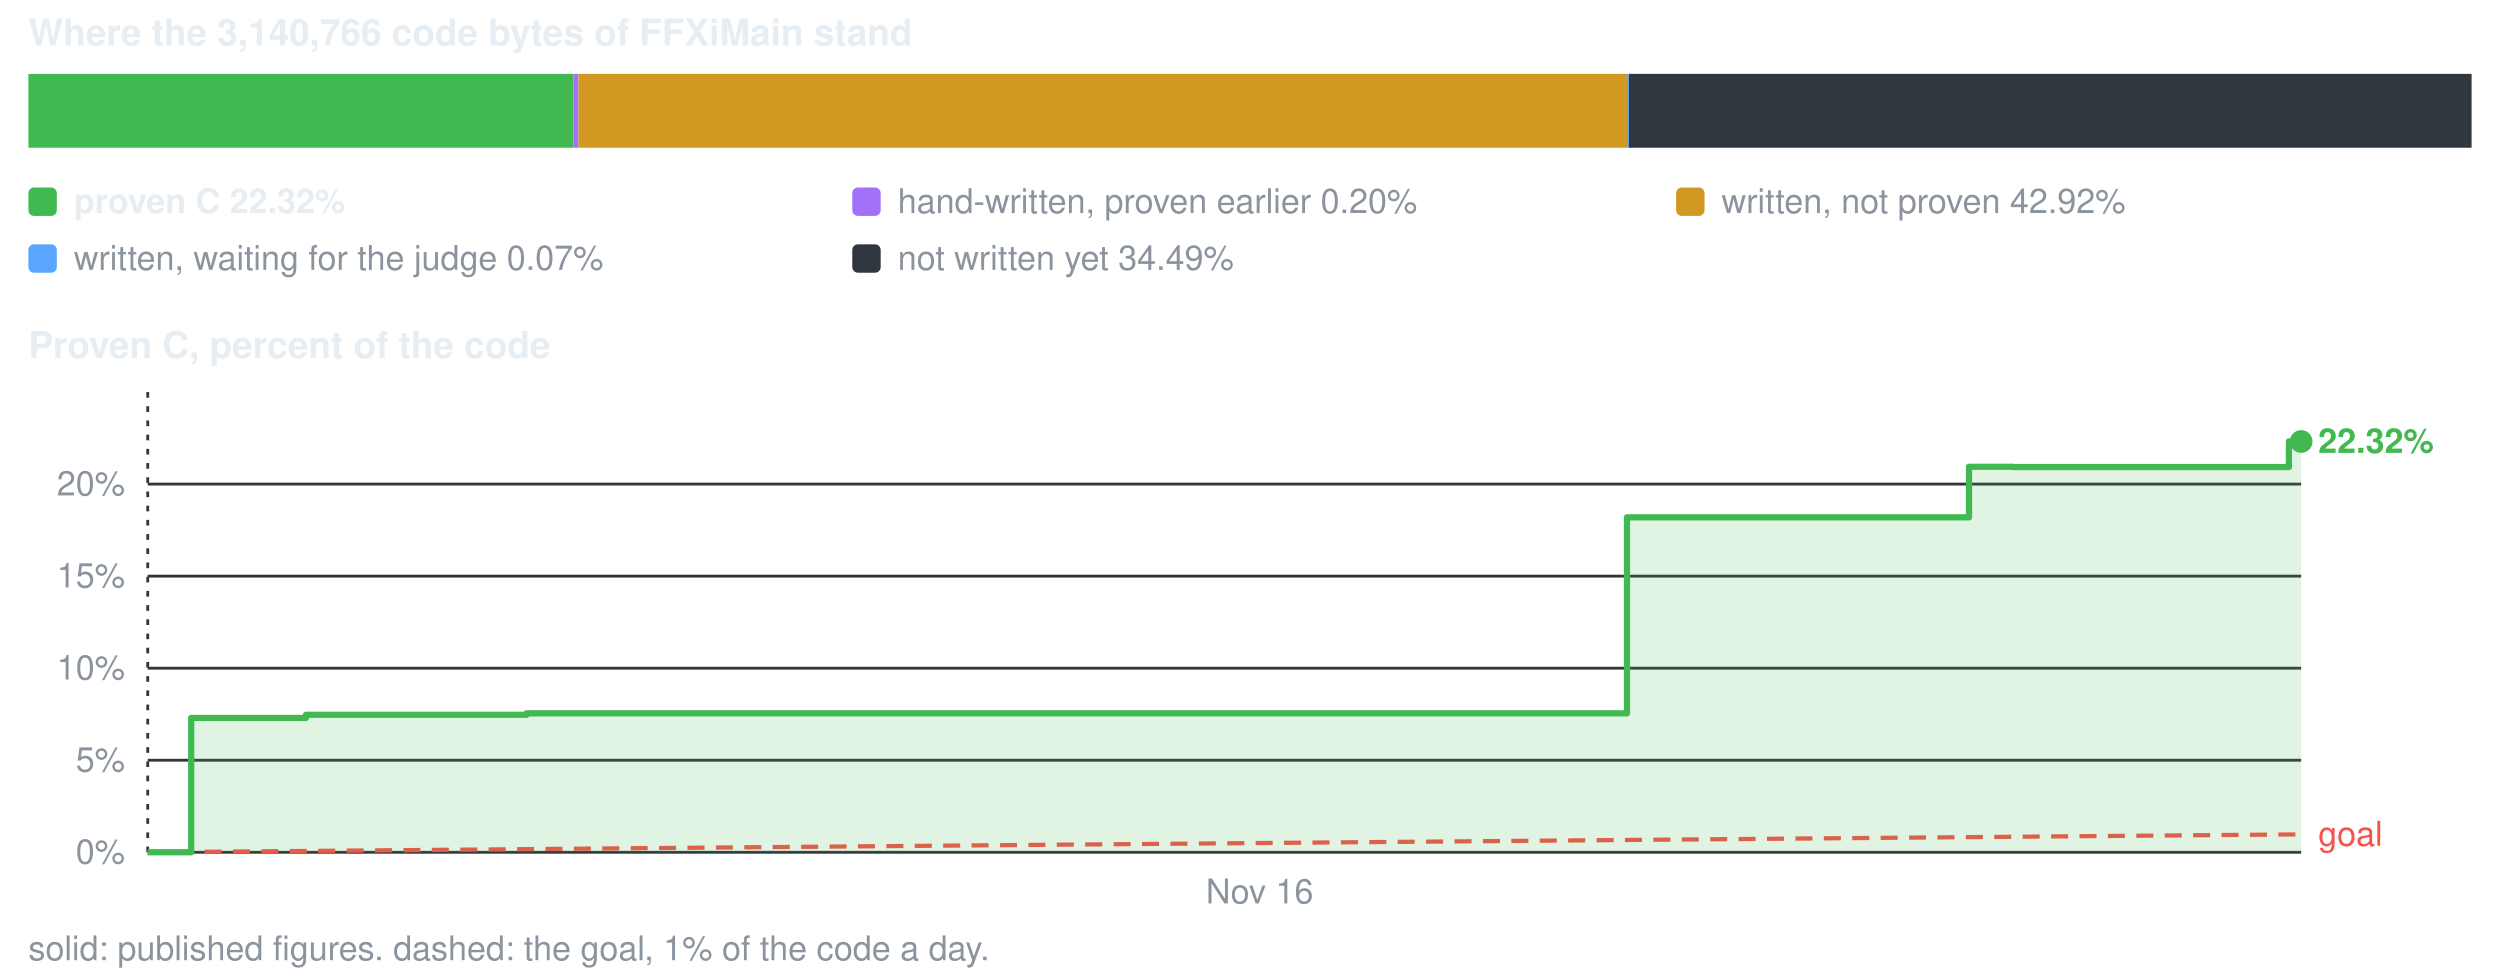
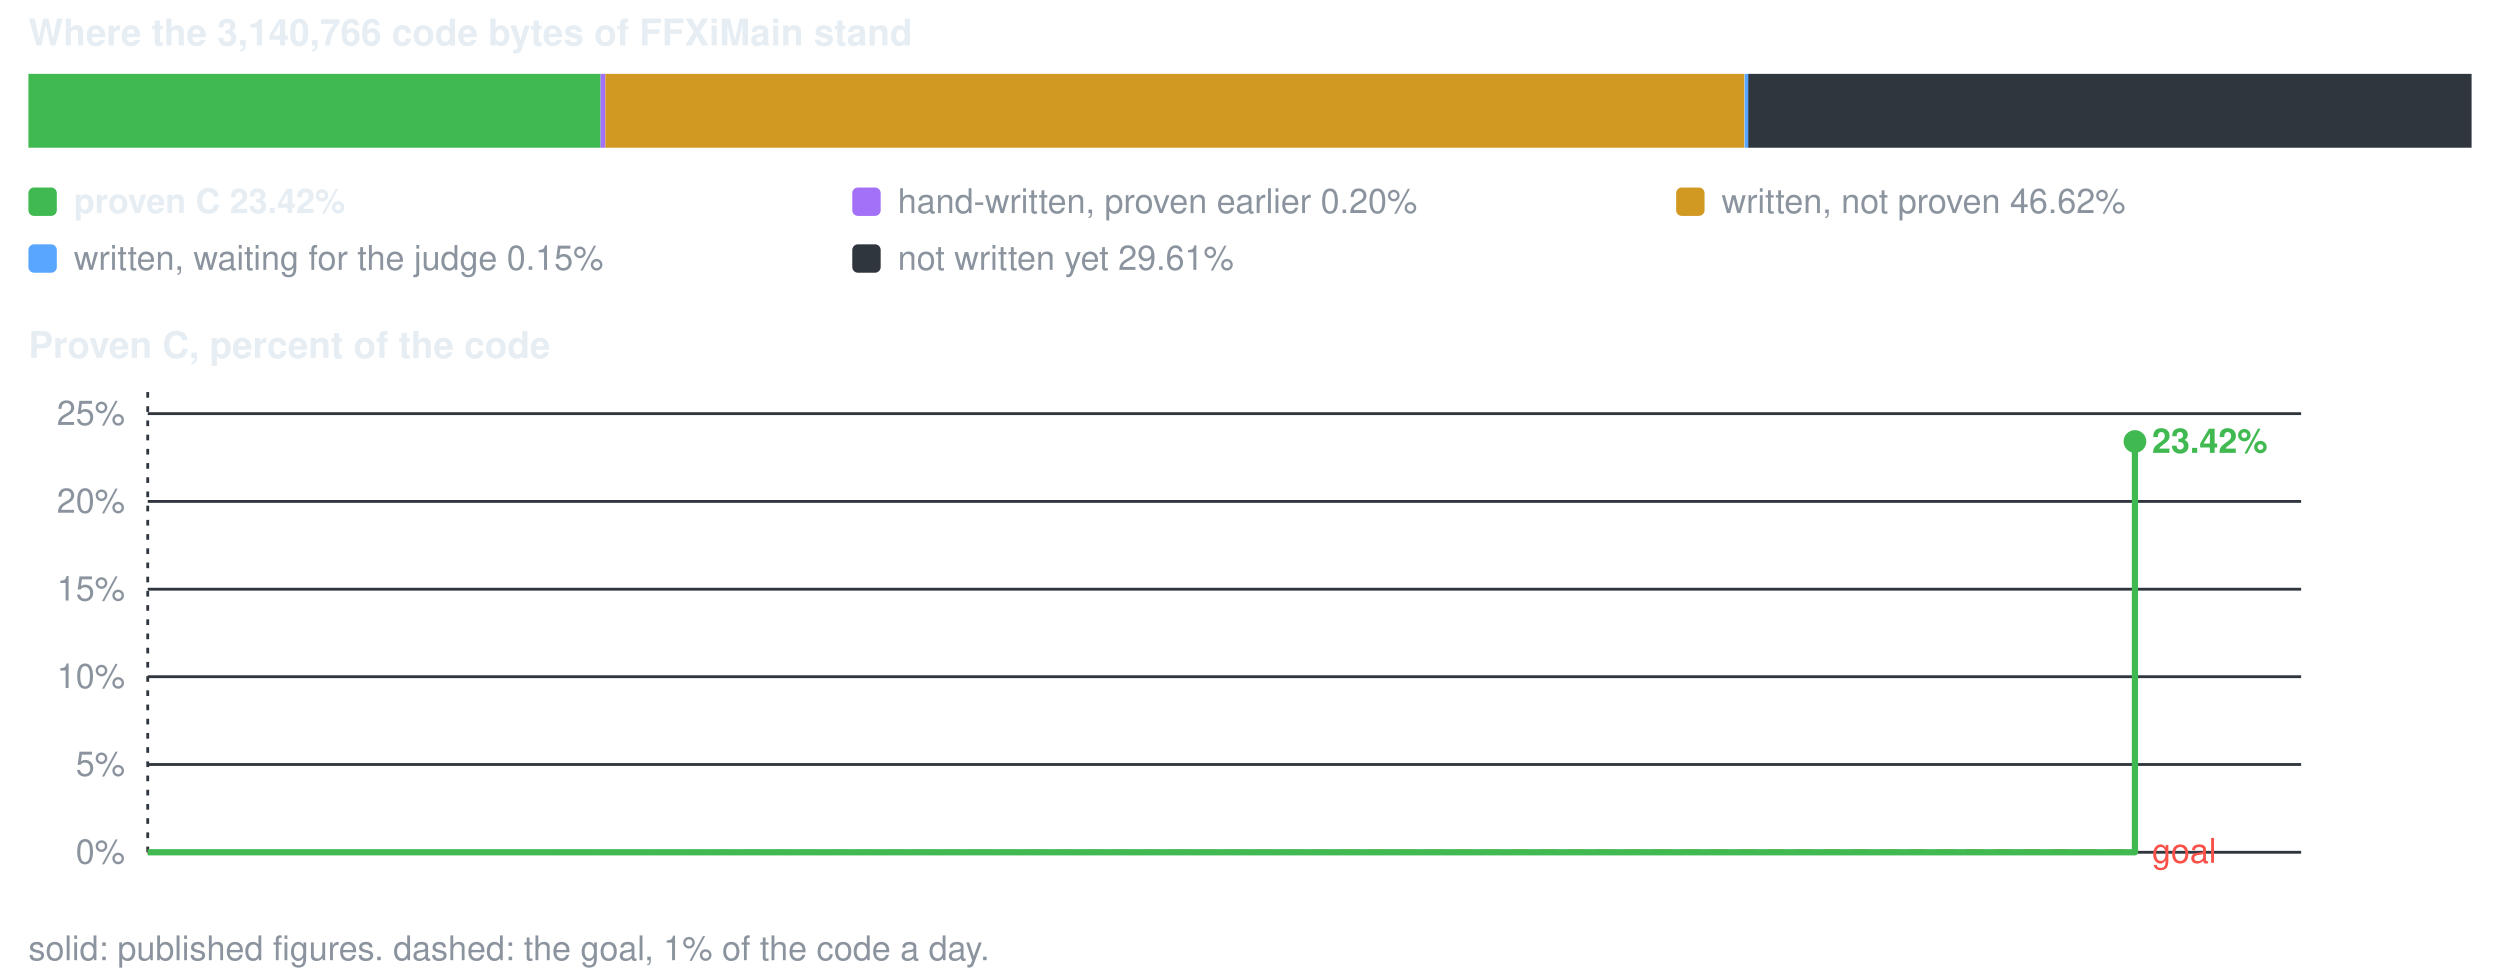
<svg xmlns="http://www.w3.org/2000/svg" viewBox="0 0 880 344" width="880" height="344" role="img" aria-label="conversion progress">
  <style>text{font-family:-apple-system,BlinkMacSystemFont,'Segoe UI',Helvetica,Arial,sans-serif;font-size:12px;fill:#8b949e}.s{fill:#e6edf3;font-weight:600}.b{font-size:13px}</style>
  <text x="10" y="16" class="s b">Where the 3,140,766 code bytes of FFXiMain stand</text>
-   <rect x="10.0" y="26" width="191.9" height="26" fill="#3fb950" />
-   <rect x="201.9" y="26" width="1.7" height="26" fill="#a371f7" />
-   <rect x="203.6" y="26" width="369.1" height="26" fill="#d29922" />
-   <rect x="572.7" y="26" width="1.5" height="26" fill="#58a6ff" />
-   <rect x="573.4" y="26" width="296.6" height="26" fill="#30363d" />
+   <rect x="10.0" y="26" width="201.4" height="26" fill="#3fb950" />
+   <rect x="211.4" y="26" width="1.7" height="26" fill="#a371f7" />
+   <rect x="213.1" y="26" width="400.9" height="26" fill="#d29922" />
+   <rect x="614.1" y="26" width="1.5" height="26" fill="#58a6ff" />
+   <rect x="615.4" y="26" width="254.6" height="26" fill="#30363d" />
  <rect x="10" y="66" width="10" height="10" rx="2" fill="#3fb950" />
-   <text x="26" y="75" class="s">proven C 22.32%</text>
+   <text x="26" y="75" class="s">proven C 23.42%</text>
  <rect x="300" y="66" width="10" height="10" rx="2" fill="#a371f7" />
  <text x="316" y="75">hand-written, proven earlier 0.20%</text>
  <rect x="590" y="66" width="10" height="10" rx="2" fill="#d29922" />
-   <text x="606" y="75">written, not proven 42.92%</text>
+   <text x="606" y="75">written, not proven 46.62%</text>
  <rect x="10" y="86" width="10" height="10" rx="2" fill="#58a6ff" />
-   <text x="26" y="95">written, waiting for the judge 0.07%</text>
+   <text x="26" y="95">written, waiting for the judge 0.15%</text>
  <rect x="300" y="86" width="10" height="10" rx="2" fill="#30363d" />
-   <text x="316" y="95">not written yet 34.49%</text>
+   <text x="316" y="95">not written yet 29.61%</text>
  <text x="10" y="126" class="s b">Proven C, percent of the code</text>
  <line x1="52" y1="300.0" x2="810" y2="300.0" stroke="#30363d" stroke-width="1" />
  <text x="44" y="304.0" text-anchor="end">0%</text>
-   <line x1="52" y1="267.6" x2="810" y2="267.6" stroke="#30363d" stroke-width="1" />
-   <text x="44" y="271.6" text-anchor="end">5%</text>
-   <line x1="52" y1="235.2" x2="810" y2="235.2" stroke="#30363d" stroke-width="1" />
-   <text x="44" y="239.2" text-anchor="end">10%</text>
-   <line x1="52" y1="202.8" x2="810" y2="202.8" stroke="#30363d" stroke-width="1" />
-   <text x="44" y="206.8" text-anchor="end">15%</text>
-   <line x1="52" y1="170.4" x2="810" y2="170.4" stroke="#30363d" stroke-width="1" />
-   <text x="44" y="174.4" text-anchor="end">20%</text>
+   <line x1="52" y1="269.1" x2="810" y2="269.1" stroke="#30363d" stroke-width="1" />
+   <text x="44" y="273.1" text-anchor="end">5%</text>
+   <line x1="52" y1="238.2" x2="810" y2="238.2" stroke="#30363d" stroke-width="1" />
+   <text x="44" y="242.2" text-anchor="end">10%</text>
+   <line x1="52" y1="207.4" x2="810" y2="207.4" stroke="#30363d" stroke-width="1" />
+   <text x="44" y="211.4" text-anchor="end">15%</text>
+   <line x1="52" y1="176.5" x2="810" y2="176.5" stroke="#30363d" stroke-width="1" />
+   <text x="44" y="180.5" text-anchor="end">20%</text>
+   <line x1="52" y1="145.6" x2="810" y2="145.6" stroke="#30363d" stroke-width="1" />
+   <text x="44" y="149.6" text-anchor="end">25%</text>
  <line x1="52.0" y1="138" x2="52.0" y2="300" stroke="#30363d" stroke-width="1" stroke-dasharray="2 3" />
-   <text x="443.4" y="318" text-anchor="middle">Nov 16</text>
-   <line x1="52.0" y1="300.0" x2="810.0" y2="293.7" stroke="#f85149" stroke-width="1.5" stroke-dasharray="6 4" />
-   <text x="816.0" y="297.7" style="fill:#f85149">goal</text>
-   <path d="M52.0 300.0 H67.3 V252.7 H85.7 V252.7 H107.7 V251.6 H185.3 V251.1 H200.9 V251.1 H572.7 V182.1 H600.8 V182.1 H693.1 V164.3 H708.6 V164.4 H805.7 V155.4 H810.0 V155.4 V300.0 H52.0 Z" fill="#3fb950" fill-opacity="0.16" />
-   <path d="M52.0 300.0 H67.3 V252.7 H85.7 V252.7 H107.7 V251.6 H185.3 V251.1 H200.9 V251.1 H572.7 V182.1 H600.8 V182.1 H693.1 V164.3 H708.6 V164.4 H805.7 V155.4 H810.0 V155.4" fill="none" stroke="#3fb950" stroke-width="2.2" stroke-linejoin="round" />
-   <circle cx="810.0" cy="155.4" r="4" fill="#3fb950" />
-   <text x="816.0" y="159.4" class="s" style="fill:#3fb950">22.32%</text>
+   <line x1="52.0" y1="300.0" x2="751.5" y2="299.7" stroke="#f85149" stroke-width="1.5" stroke-dasharray="6 4" />
+   <text x="757.5" y="303.7" style="fill:#f85149">goal</text>
+   <path d="M52.0 300.0 H751.5 V155.4 V300.0 H52.0 Z" fill="#3fb950" fill-opacity="0.16" />
+   <path d="M52.0 300.0 H751.5 V155.4" fill="none" stroke="#3fb950" stroke-width="2.2" stroke-linejoin="round" />
+   <circle cx="751.5" cy="155.4" r="4" fill="#3fb950" />
+   <text x="757.5" y="159.4" class="s" style="fill:#3fb950">23.42%</text>
  <text x="10" y="338">solid: published figures. dashed: the goal, 1% of the code a day.</text>
</svg>
